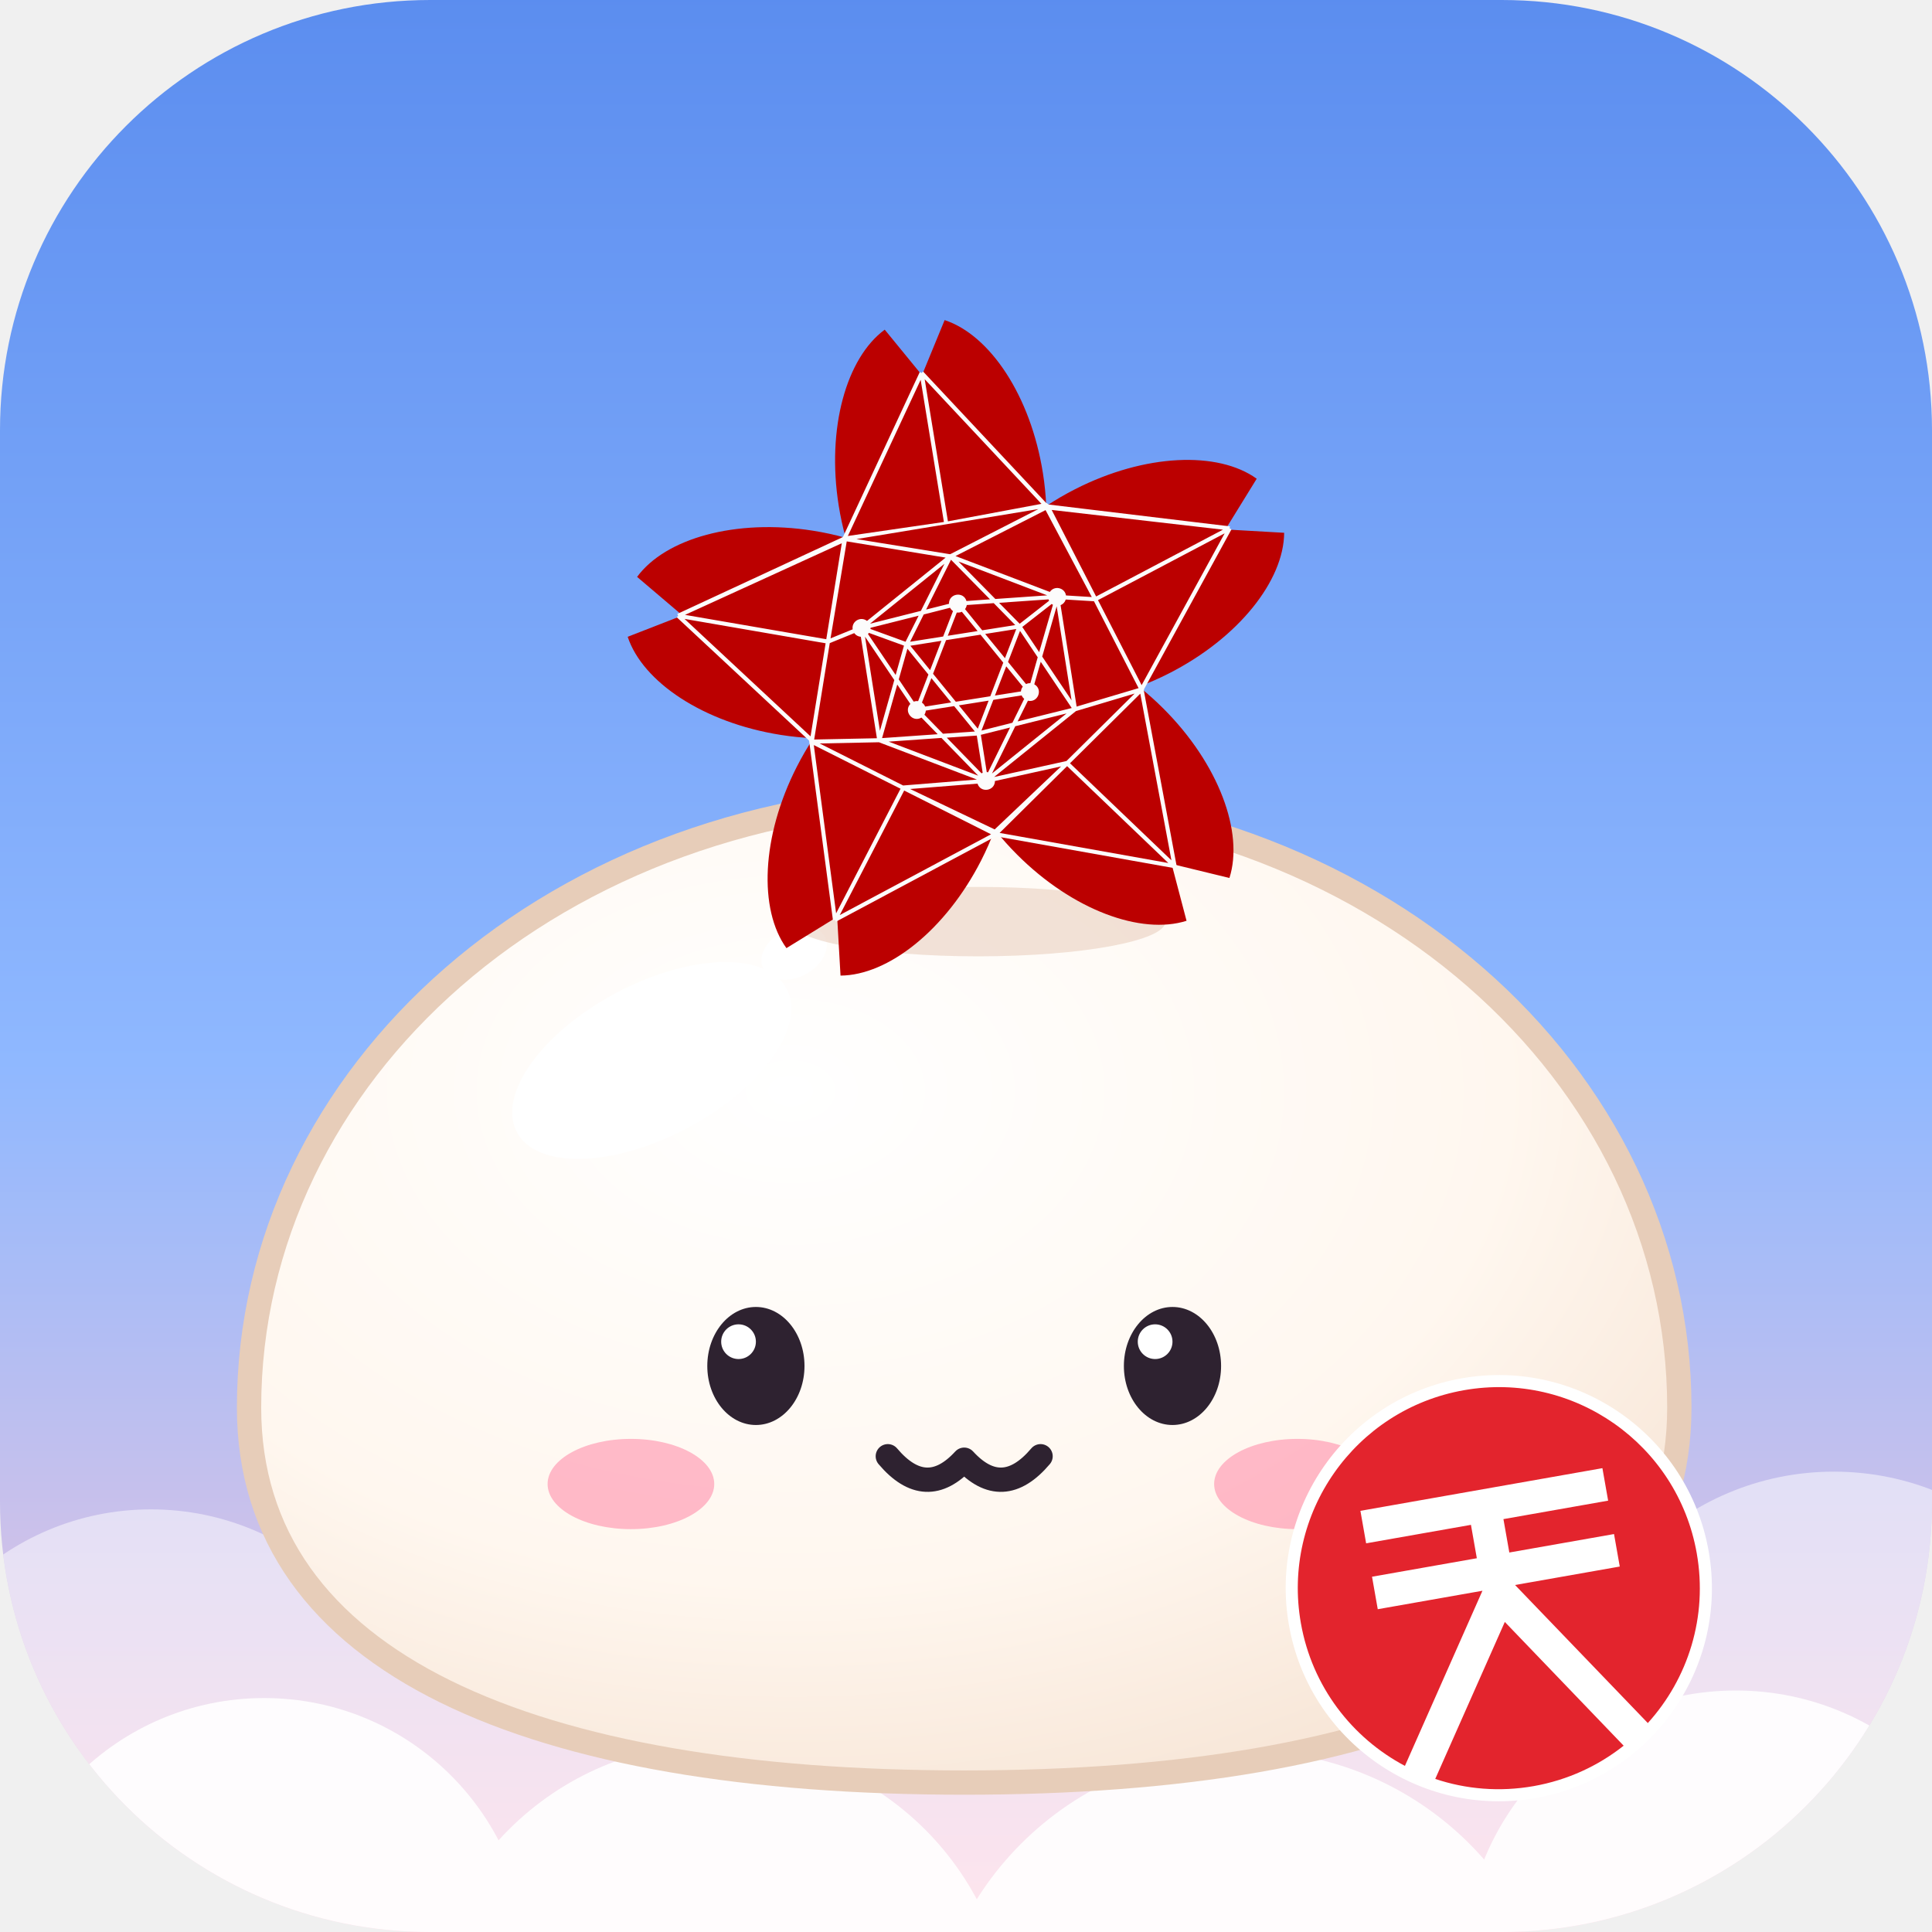
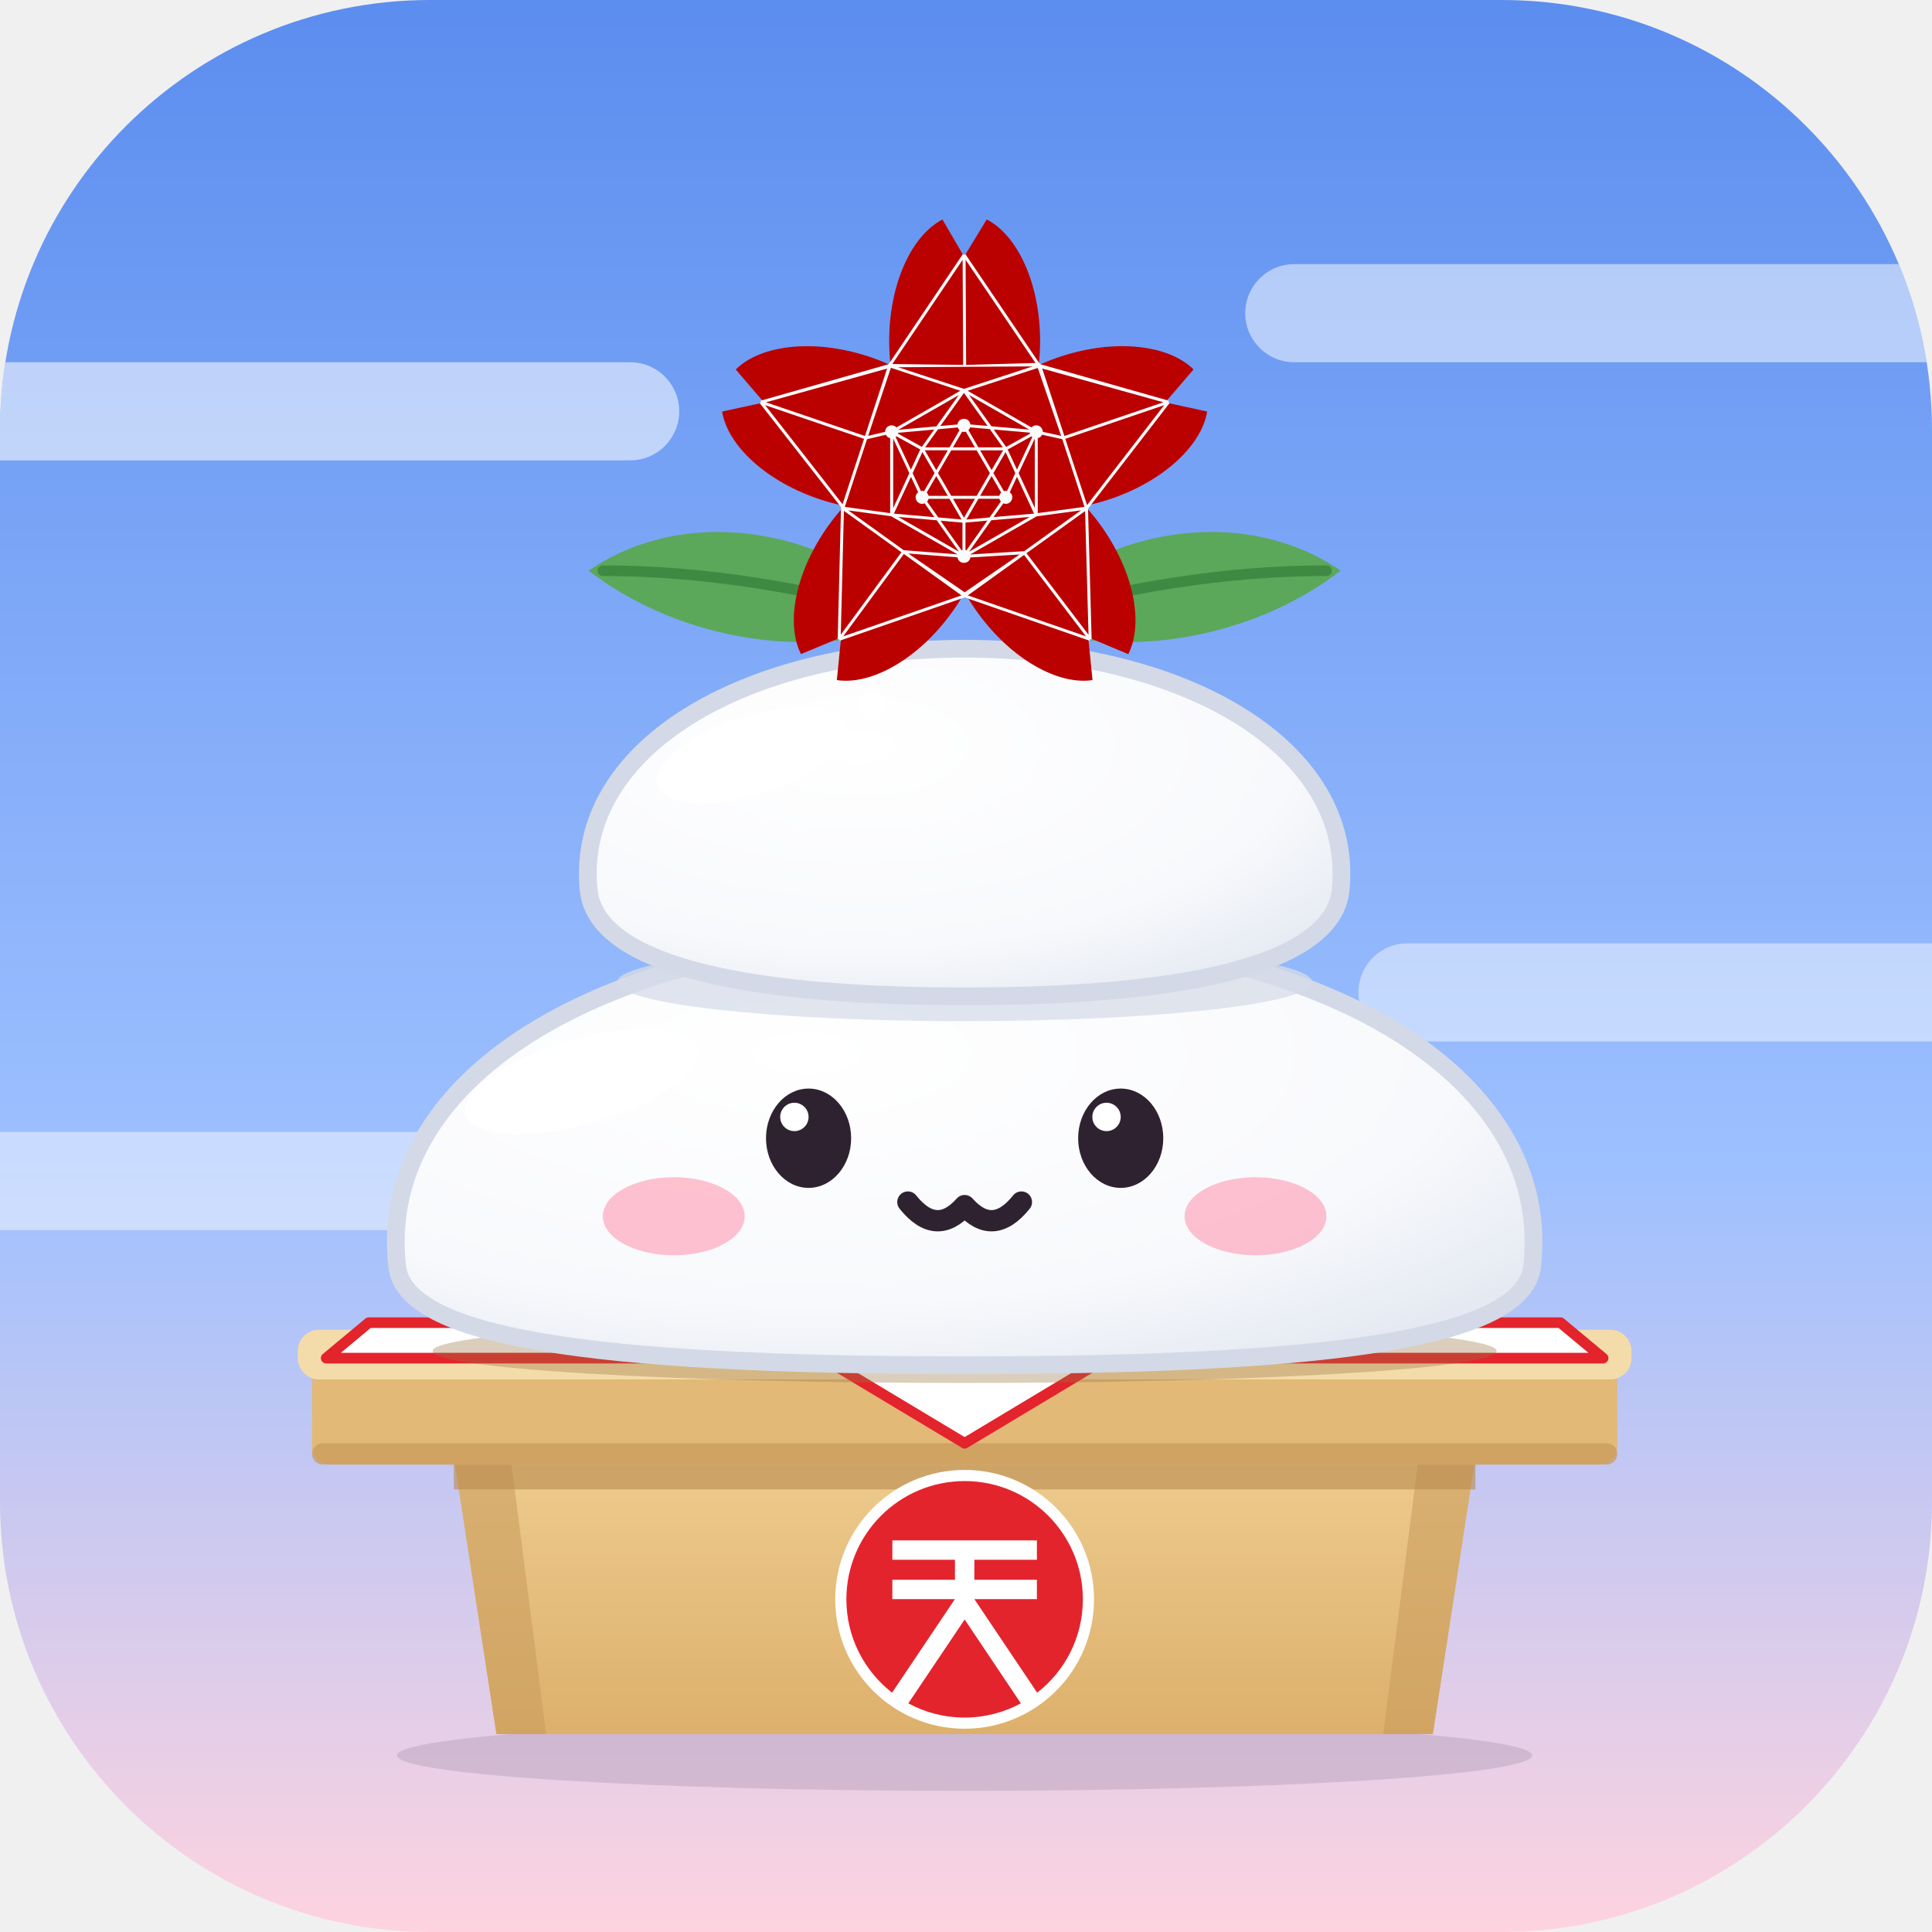
<svg xmlns="http://www.w3.org/2000/svg" width="512" height="512" viewBox="0 0 512 512" role="img" aria-label="Mochi">
  <defs>
-     <radialGradient id="ibody" cx="0.38" cy="0.30" r="0.80">
+     <radialGradient id="irice" cx="0.36" cy="0.28" r="0.85">
      <stop offset="0" stop-color="#FFFFFF" />
-       <stop offset="0.62" stop-color="#FFF7EF" />
-       <stop offset="1" stop-color="#F6E3D3" />
+       <stop offset="0.68" stop-color="#F8F9FC" />
+       <stop offset="1" stop-color="#E3E8F1" />
    </radialGradient>
+     <linearGradient id="iwood" x1="0" y1="0" x2="0" y2="1">
+       <stop offset="0" stop-color="#EDCB8E" />
+       <stop offset="1" stop-color="#DDB06C" />
+     </linearGradient>
    <linearGradient id="isky" x1="0" y1="0" x2="0" y2="1">
      <stop offset="0" stop-color="#5B8DEF" />
-       <stop offset="0.55" stop-color="#8FB8FF" />
-       <stop offset="1" stop-color="#FFC9D9" />
+       <stop offset="0.6" stop-color="#9DC0FF" />
+       <stop offset="1" stop-color="#FFD3DF" />
    </linearGradient>
  </defs>
-   <rect x="0" y="0" width="512" height="512" rx="114" fill="url(#isky)" />
  <clipPath id="iclip">
    <rect x="0" y="0" width="512" height="512" rx="114" />
  </clipPath>
+   <rect x="0" y="0" width="512" height="512" rx="114" fill="url(#isky)" />
  <g clip-path="url(#iclip)">
-     <g fill="#FFFFFF" opacity="0.5">
-       <circle cx="40" cy="470" r="70" />
-       <circle cx="140" cy="500" r="74" />
-       <circle cx="268" cy="512" r="80" />
-       <circle cx="390" cy="494" r="76" />
-       <circle cx="486" cy="462" r="72" />
+     <rect x="-30" y="96" width="210" height="26" rx="13" fill="#FFFFFF" opacity="0.55" />
+     <rect x="330" y="70" width="230" height="26" rx="13" fill="#FFFFFF" opacity="0.5" />
+     <rect x="360" y="250" width="200" height="26" rx="13" fill="#FFFFFF" opacity="0.45" />
+     <rect x="-40" y="300" width="170" height="26" rx="13" fill="#FFFFFF" opacity="0.45" />
+   </g>
+   <g transform="translate(15 14) scale(0.94)">
+     <ellipse cx="256" cy="480" rx="160" ry="10" fill="#1B1030" opacity="0.12" />
+     <path d="M112 396H400L388 474H124Z" fill="url(#iwood)" />
+     <path d="M112 396H128L138 474H124Z" fill="#C99A5B" opacity="0.55" />
+     <path d="M400 396H384L374 474H388Z" fill="#C99A5B" opacity="0.55" />
+     <rect x="112" y="396" width="288" height="9" fill="#B98A4E" opacity="0.6" />
+     <rect x="72" y="370" width="368" height="28" rx="5" fill="#E2B977" />
+     <rect x="68" y="360" width="376" height="14" rx="6" fill="#F4DCAA" />
+     <rect x="72" y="392" width="368" height="6" rx="3" fill="#C99A5B" opacity="0.7" />
+     <g transform="translate(222.66 402.66) scale(0.19)">
+       <circle cx="175.45" cy="175.45" r="192" fill="#FFFFFF" />
+       <path d="M67.8,314l93.2-138.8H68.2v-28.8h92.9v-29.6H68.2V88h214.5v28.8h-92.8v29.6h92.8v28.8h-92.8L283.1,314 c41.3-32.1,67.8-82.2,67.8-138.6C350.9,78.6,272.4,0,175.5,0C78.6,0,0,78.6,0,175.5C0,231.8,26.6,281.9,67.8,314z" fill="#E3242D" />
+       <path d="M175.5,205.4L91.9,329.8c24.8,13.5,53.3,21.1,83.5,21.1c30.2,0,58.7-7.7,83.5-21.1L175.5,205.4z" fill="#E3242D" />
    </g>
-     <g fill="#FFFFFF" opacity="0.9">
-       <circle cx="70" cy="520" r="70" />
-       <circle cx="190" cy="540" r="78" />
-       <circle cx="330" cy="548" r="84" />
-       <circle cx="460" cy="520" r="72" />
-     </g>
-   </g>
-   <g transform="translate(20 40) scale(0.92)">
-     <path d="M256 186C374 186 462 266 462 362C462 436 380 470 256 470C132 470 50 436 50 362C50 266 138 186 256 186Z" fill="url(#ibody)" stroke="#E7CDB9" stroke-width="7" />
-     <ellipse cx="166" cy="262" rx="44" ry="22" transform="rotate(-28 166 262)" fill="#FFFFFF" opacity="0.95" />
-     <ellipse cx="207" cy="231" rx="10" ry="7" transform="rotate(-28 207 231)" fill="#FFFFFF" opacity="0.95" />
+     <path d="M88 358L424 358L436 368L76 368Z" fill="#FFFFFF" stroke="#E3242D" stroke-width="3" stroke-linejoin="round" />
+     <path d="M216 368H296L256 392Z" fill="#FFFFFF" stroke="#E3242D" stroke-width="3" stroke-linejoin="round" />
+     <ellipse cx="256" cy="366" rx="150" ry="9" fill="#9C7240" opacity="0.35" />
+     <path d="M96 342C90 288 156 248 256 248C356 248 422 288 416 342C414 362 362 370 256 370C150 370 98 362 96 342Z" fill="url(#irice)" stroke="#D3D9E6" stroke-width="5" />
+     <ellipse cx="148" cy="290" rx="34" ry="12" transform="rotate(-16 148 290)" fill="#FFFFFF" opacity="0.95" />
+     <ellipse cx="256" cy="262" rx="98" ry="11" fill="#D6DCE8" opacity="0.75" />
+     <path d="M150 236C146 196 194 168 256 168C318 168 366 196 362 236C360 256 322 266 256 266C190 266 152 256 150 236Z" fill="url(#irice)" stroke="#D3D9E6" stroke-width="5" />
+     <ellipse cx="196" cy="198" rx="28" ry="11" transform="rotate(-18 196 198)" fill="#FFFFFF" opacity="0.95" />
+     <circle cx="230" cy="184" r="4" fill="#FFFFFF" />
    <g fill="#2E2230">
-       <ellipse cx="196" cy="350" rx="14" ry="17" />
-       <ellipse cx="316" cy="350" rx="14" ry="17" />
+       <ellipse cx="212" cy="306" rx="12" ry="14" />
+       <ellipse cx="300" cy="306" rx="12" ry="14" />
    </g>
    <g fill="#FFFFFF">
-       <circle cx="191" cy="343" r="5" />
-       <circle cx="311" cy="343" r="5" />
+       <circle cx="208" cy="300" r="4" />
+       <circle cx="296" cy="300" r="4" />
    </g>
-     <path d="M234 376Q245 389 256 377Q267 389 278 376" fill="none" stroke="#2E2230" stroke-width="7" stroke-linecap="round" stroke-linejoin="round" />
-     <g fill="#FF8FAB" opacity="0.6">
-       <ellipse cx="160" cy="384" rx="24" ry="13" />
-       <ellipse cx="352" cy="384" rx="24" ry="13" />
+     <path d="M240 324Q248 334 256 325Q264 334 272 324" fill="none" stroke="#2E2230" stroke-width="6" stroke-linecap="round" stroke-linejoin="round" />
+     <g fill="#FF8FAB" opacity="0.55">
+       <ellipse cx="174" cy="328" rx="20" ry="11" />
+       <ellipse cx="338" cy="328" rx="20" ry="11" />
    </g>
-     <ellipse cx="260" cy="222" rx="54" ry="10" fill="#E2C2AC" opacity="0.45" />
-     <g transform="rotate(-9 256 140) translate(148.48 32.48) scale(0.42)">
+     <path d="M244 160C216 132 176 128 150 146C176 166 214 172 244 160Z" fill="#5BA85A" />
+     <path d="M244 160Q196 146 154 146" fill="none" stroke="#3E8A42" stroke-width="3" stroke-linecap="round" />
+     <path d="M268 160C296 132 336 128 362 146C336 166 298 172 268 160Z" fill="#5BA85A" />
+     <path d="M268 160Q316 146 358 146" fill="none" stroke="#3E8A42" stroke-width="3" stroke-linecap="round" />
+     <g transform="translate(179.20 35.20) scale(0.3)">
      <path d="m483.93 219.77-39.424-8.578 26.619-30.991c-23.18-22.996-72.96-29.03-124.11-12.406a198.446 198.446 0 0 0-21.393 8.316 196.675 196.675 0 0 0 1.282-22.685c0-53.773-21.12-99.24-50.159-114.17l-21.257 34.897-20.343-34.838c-28.99 15-50.052 60.428-50.052 114.12 0 7.578.418 15.156 1.273 22.685a199.22 199.22 0 0 0-21.383-8.316c-51.15-16.613-100.91-10.59-124.11 12.416l26.59 30.99-39.395 8.57c5.295 32.195 41.998 66.265 93.1 82.87a199.294 199.294 0 0 0 21.83 5.75 201.54 201.54 0 0 0-14.253 17.488c-31.623 43.494-41.26 92.682-26.542 121.83l37.714-15.73-4.022 40.144c32.254 4.896 76.02-19.488 107.62-62.915a198.878 198.878 0 0 0 12.513-19.488 197.189 197.189 0 0 0 12.532 19.488c31.574 43.455 75.321 67.772 107.61 62.915l-4.032-40.143 37.675 15.738c14.71-29.145 5.091-78.342-26.55-121.85A199.8 199.8 0 0 0 369 308.4a199.698 199.698 0 0 0 21.85-5.761c51.071-16.593 87.775-50.664 93.07-82.86z" fill="#BB0000" />
      <path d="m371.94 311.33.237-.167-.099-.265 76.526-99.104-1.115-.853.375-1.344-120.57-34.272-1.014-1.18h-.277l-69.347-102.34-1.164.784-1.174-.784-69.63 103.33h-.267l-.088.245-120.18 34.236.355 1.343-1.105.854 76.417 97.74-3.119 124.27h1.382l.473 1.314 117.23-40.626.227.157.227-.157 117.23 40.626.454-1.314h1.411zm-60.046 39.743v-.059l-50.672 3.06 62.533-35.869 41.613-5.57zm-113.07-.932-52.132-37.488 40.261 5.532 62.356 35.771-50.484-3.884zm-34.538-104.4 17.644-4.13a6.181 6.181 0 0 0 4.075 3.189v70.444l-42.63-5.866zm155.69-68.409-64.471 21.074-.158-.098-.158.098-61.674-20.26zm-128.08 65.692 22.381 12.388-8.783 18.98-14.338-30.7c.263-.205.51-.428.74-.668zm63.431-4.09c.602 0 1.2-.089 1.776-.265l8.605 14.771h-20.713l8.615-14.77c.564.158 1.15.234 1.737.225zm11.98 17.282 12.404 21.382-12.404 21.382h-23.92l-12.434-21.382 12.434-21.382zm3.237 0h21.58l-10.775 18.538zm18.068 42.764h-18.068l10.786-18.577 9.029 15.536a6.024 6.024 0 0 0-1.747 2.972zm-22.894 2.786-10.342 17.822-10.322-17.822zm-43.616-2.786a6.103 6.103 0 0 0-1.777-3.04l9.03-15.537 10.796 18.577zm7.253-24.148-10.776-18.655h21.58zm-13.075-16.949 11.447 19.734-9.819 16.93a6.075 6.075 0 0 0-3.03-.138l-7.746-16.674zm-3.938 37.703c-5.59 4.348-.514 13.086 6.07 10.446l9.196 13.006-38.09-3.335 16.035-34.643zm8.368 8.837a6.147 6.147 0 0 0 1.392-2.658h19.667l11.319 19.43-21.838-1.912zm33.245 19.744v25.796a6.702 6.702 0 0 0-.858.265L233.4 322.362zm3.69 26.061a6.305 6.305 0 0 0-.858-.264V324.09l20.575-1.805zm0-28.954 11.339-19.519h19.667a5.972 5.972 0 0 0 1.372 2.59l-10.56 14.938zm34.687-15.242c6.583 2.64 11.66-6.098 6.069-10.446l6.789-14.536 16.035 34.633-38.09 3.276zm3.533-11.623a6.074 6.074 0 0 0-3.02.138l-9.829-16.93 11.457-19.733 9.148 19.774zm.562-38.959 22.381-12.388c.233.247.484.476.75.687l-14.387 30.592zm20.762-15.85c.04.344.099.677.197 1l-22.38 12.409-11.704-16.39zm-25.33 13.83h-22.924l-9.384-16.203a6.106 6.106 0 0 0 1.618-2.57l18.473 1.61zm-30.453-21.529c-.91-7.08-11.227-7.08-12.138 0l-16.124 1.452 22.203-31.073 22.163 30.994zm-11.842 2.806c.316.98.878 1.863 1.628 2.57l-9.394 16.163h-22.953l12.157-17.017zm-33.808 18.253-22.38-12.408c.077-.263.133-.532.167-.805l33.867-3.04zm-26.9-7.769 15.177 32.505-15.177 32.82zm40.903 76.77 20.841 29.504-56.987-32.662zm51.264 0 36.117-3.168-56.958 32.672zm25.716-44.304 15.197-32.495v65.284zm-25.558-44.039-20.969-29.327 56.494 32.436zm-51.708.07-35.86 3.236 56.86-32.613zm95.226 81.536V244.82a6.111 6.111 0 0 0 4.105-3.276l18.946 4.208 20.89 63.627zm4.727-76.417c-.02-5.514-6.82-8.157-10.598-4.12l-60.037-34.426 65.934-21.458 21.989 63.85zm-72.036-62.872-.494-98.77 65.716 96.96zm-2.793 0-66.56-.82 66.067-97.96zm-2.664 24.325-60.037 34.457c-3.79-4.075-10.641-1.4-10.628 4.149l-15.956 3.747 21.378-63.95zm-110.67 106.59-72.756-93.08 92.956 31.651zm1.263 6.248 54.066 38.88-56.997 77.506zm56.336 40.508 54.145 38.939-111.13 38.488zm57.135 36.041-52.922-36.453 46.212 3.59c1.024 6.86 10.95 6.941 12.088.098l46.379-2.805zm113.21-76.344 3.217 116.24-58.3-76.623zm-18.621-67.893 92.956-31.642-72.52 93.915zm92.206-34.329-93.074 31.652-20.821-63.382zm-280.46 31.652-93.065-31.642 113.88-31.71zm149.52 111.82 58.162 76.476-111.03-38.488z" fill="#FCFCFC" />
    </g>
-     <g transform="rotate(-10 410 414) translate(352.10 356.10) scale(0.33)">
-       <circle cx="175.45" cy="175.45" r="186" fill="#FFFFFF" />
-       <path d="M67.8,314l93.2-138.8H68.2v-28.8h92.9v-29.6H68.2V88h214.5v28.8h-92.8v29.6h92.8v28.8h-92.8L283.1,314 c41.3-32.1,67.8-82.2,67.8-138.6C350.9,78.6,272.4,0,175.5,0C78.6,0,0,78.6,0,175.5C0,231.8,26.6,281.9,67.8,314z" fill="#E3242D" />
-       <path d="M175.5,205.4L91.9,329.8c24.8,13.5,53.3,21.1,83.5,21.1c30.2,0,58.7-7.7,83.5-21.1L175.5,205.4z" fill="#E3242D" />
-     </g>
  </g>
</svg>
